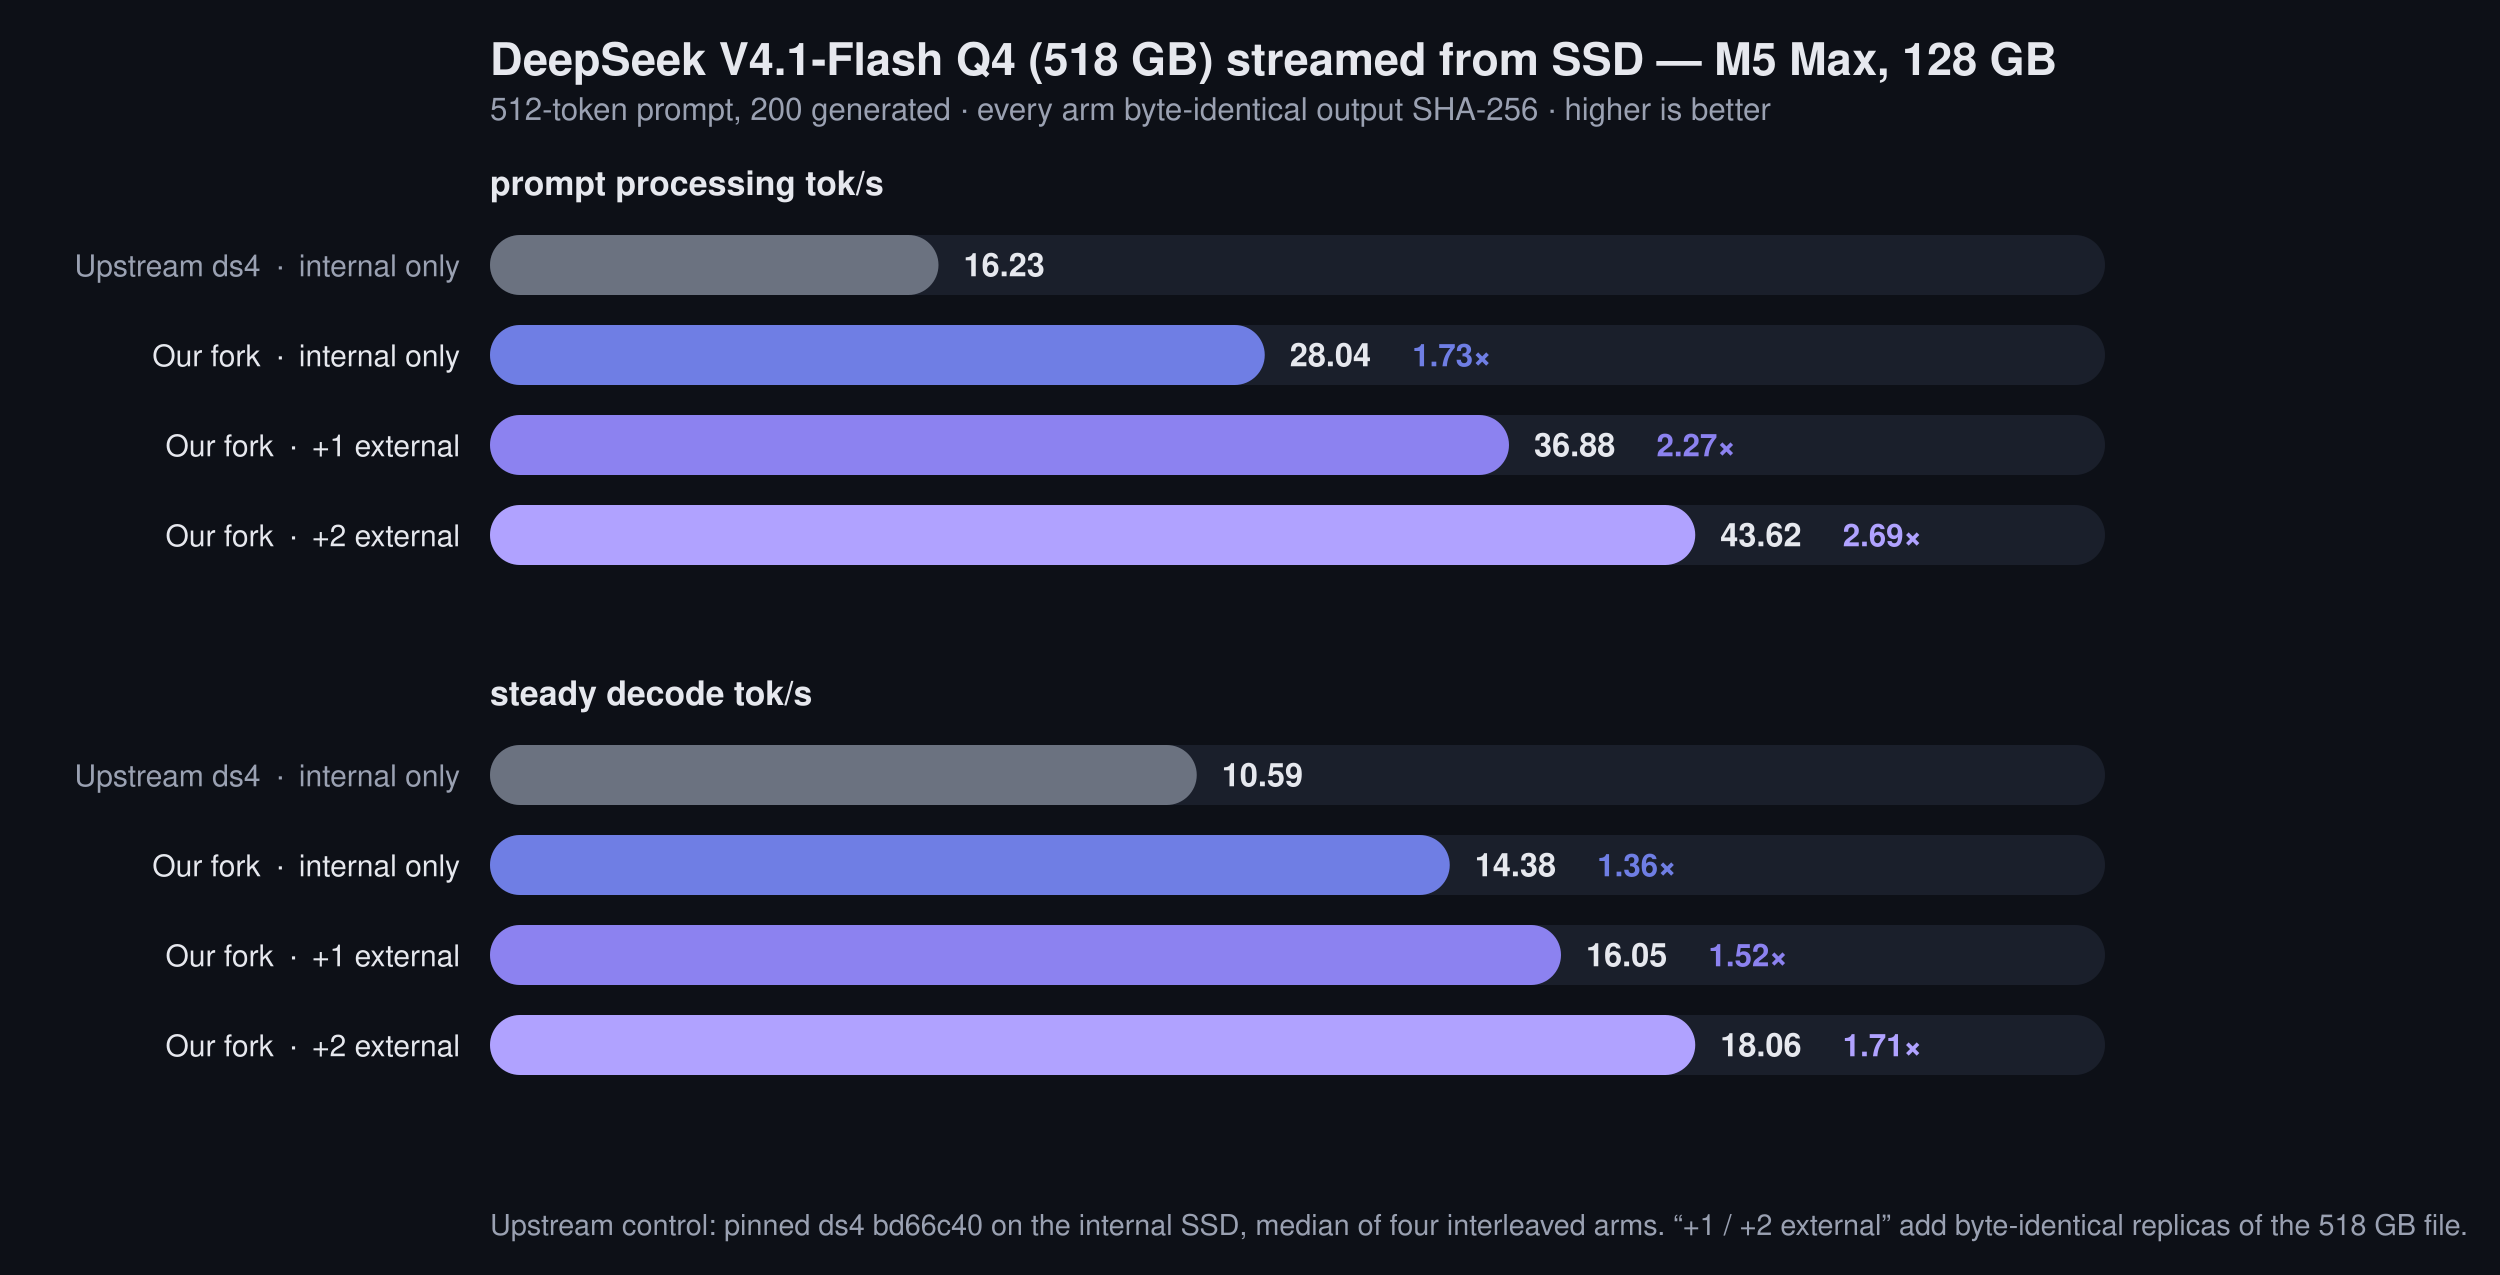
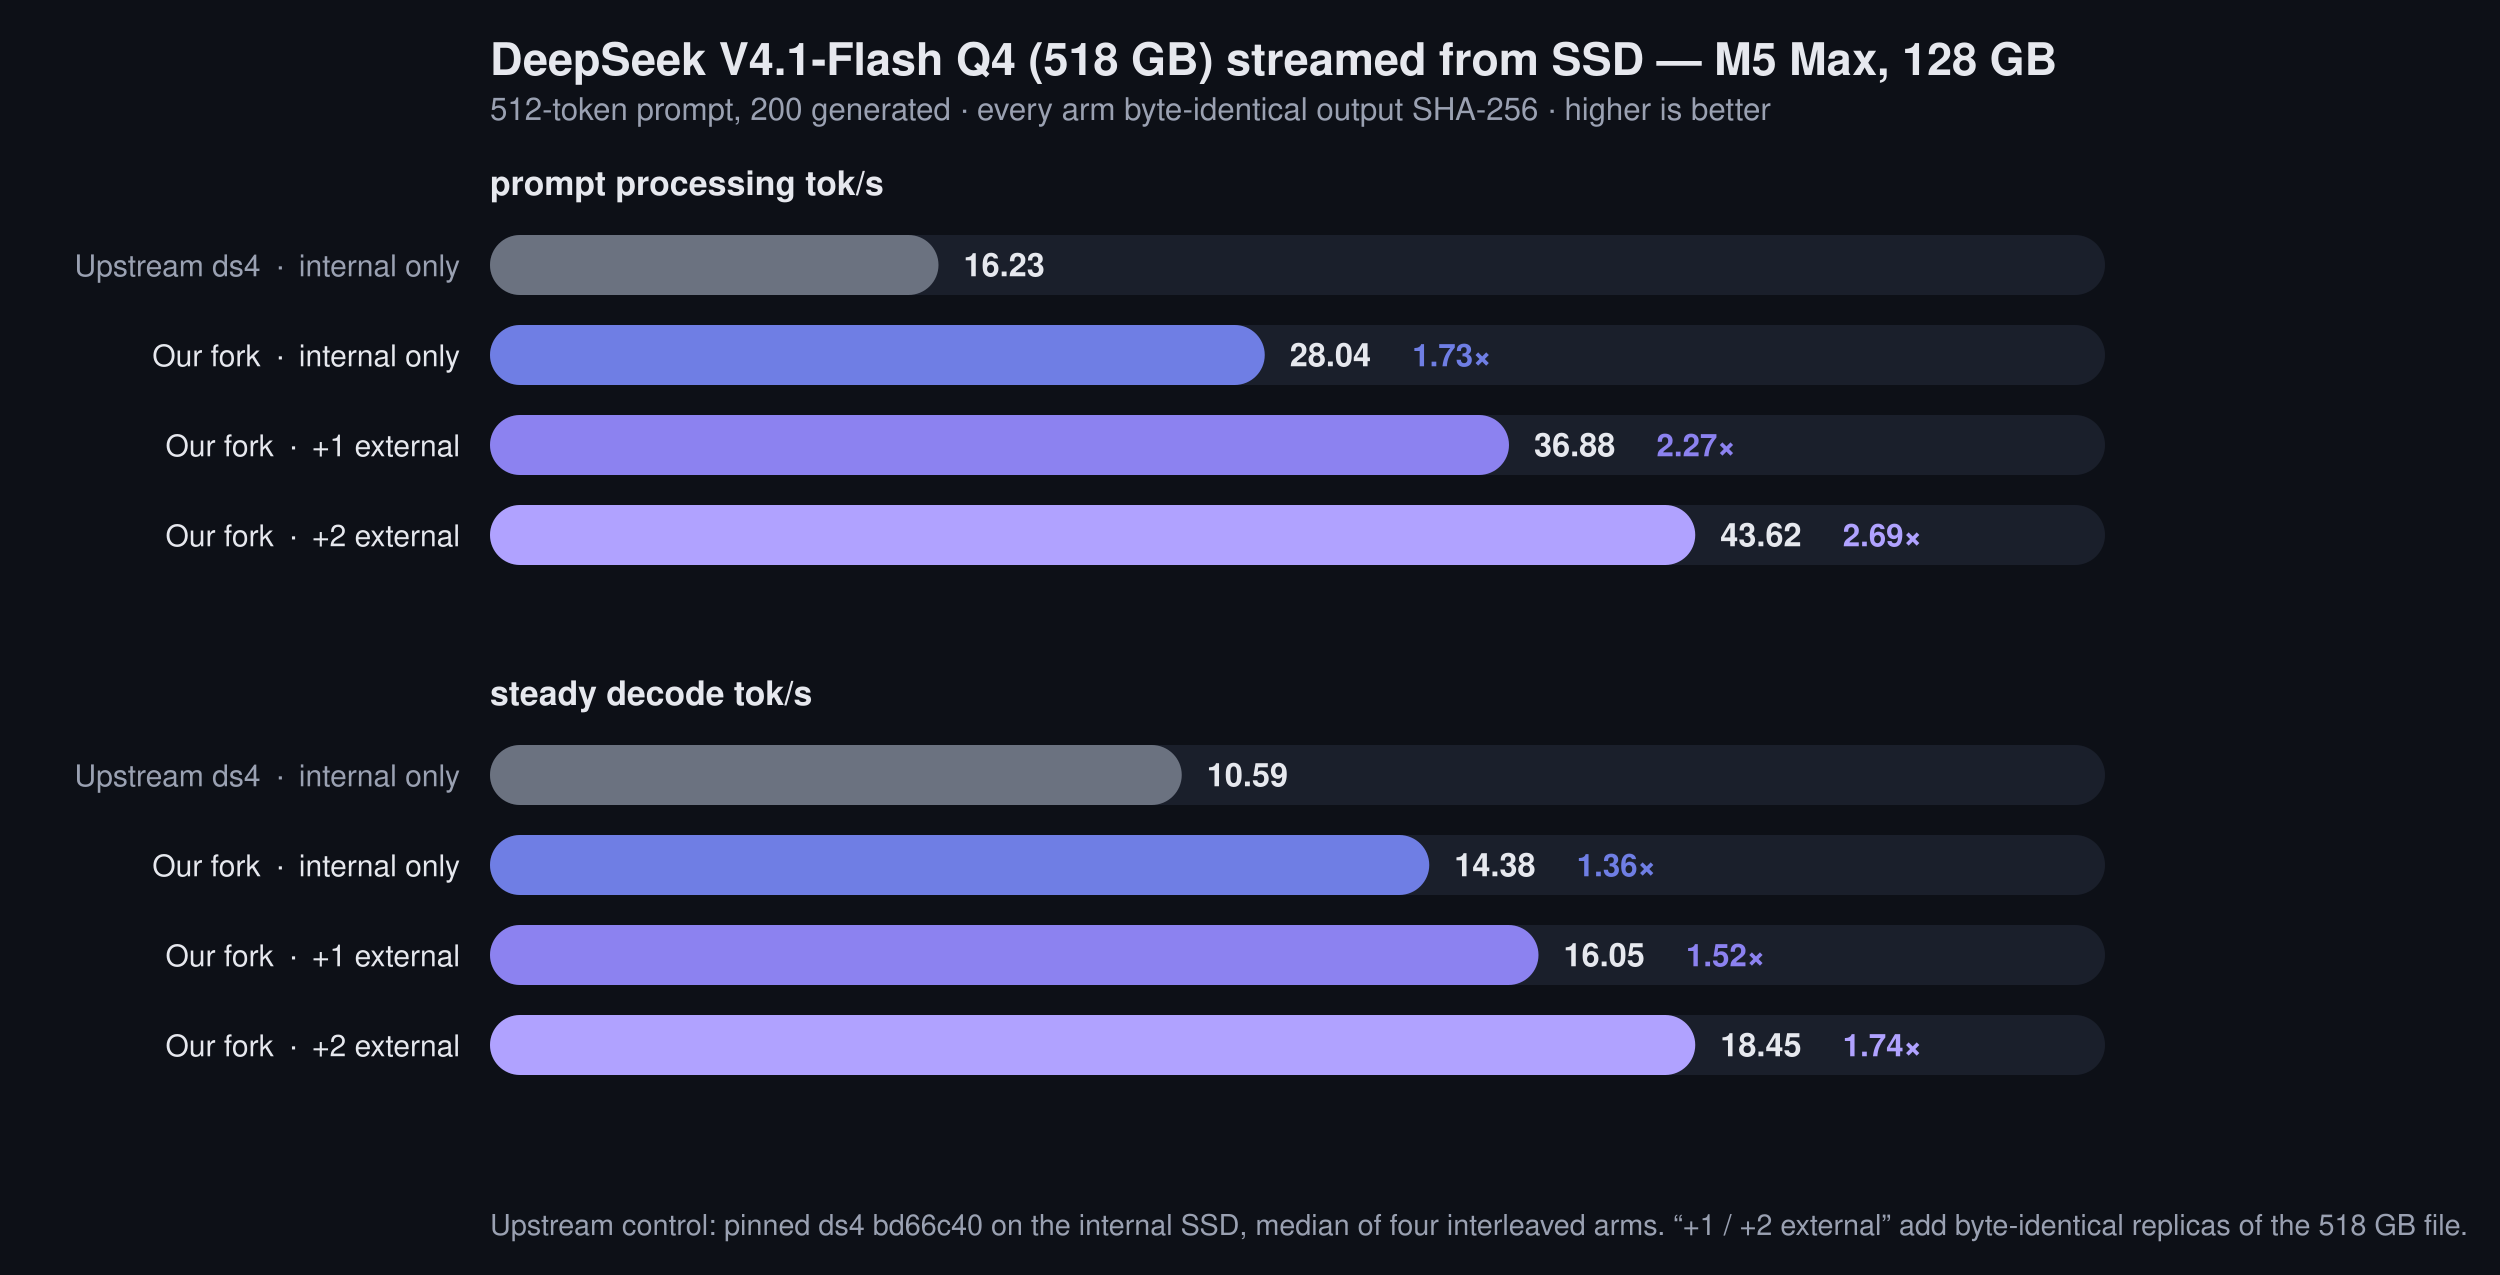
<svg xmlns="http://www.w3.org/2000/svg" viewBox="0 0 1000 510" width="1000" height="510" font-family="-apple-system,BlinkMacSystemFont,Segoe UI,Helvetica,Arial,sans-serif">
  <rect width="1000" height="510" fill="#0d1017" />
  <text x="196" y="30" font-size="18" font-weight="700" fill="#e6e8ee">DeepSeek V4.1-Flash Q4 (518 GB) streamed from SSD — M5 Max, 128 GB</text>
  <text x="196" y="48" font-size="12.5" fill="#9aa1b2">512-token prompt, 200 generated · every arm byte-identical output SHA-256 · higher is better</text>
  <text x="196" y="78" font-size="13.5" font-weight="700" fill="#e6e8ee">prompt processing tok/s</text>
  <text x="184" y="110.5" font-size="12" text-anchor="end" fill="#9aa1b2">Upstream ds4 · internal only</text>
  <rect x="196" y="94" width="646.0" height="24" rx="12" fill="#1a1f2b" />
  <rect x="196" y="94" width="179.4" height="24" rx="12" fill="#6b7280" />
  <text x="385.4" y="110.5" font-size="13" font-weight="700" fill="#e6e8ee">16.23</text>
  <text x="184" y="146.5" font-size="12" text-anchor="end" fill="#e6e8ee">Our fork · internal only</text>
  <rect x="196" y="130" width="646.0" height="24" rx="12" fill="#1a1f2b" />
  <rect x="196" y="130" width="309.9" height="24" rx="12" fill="#6f7ee4" />
  <text x="515.9" y="146.5" font-size="13" font-weight="700" fill="#e6e8ee">28.04</text>
  <text x="564.9" y="146.5" font-size="12.5" font-weight="600" fill="#6f7ee4">1.73×</text>
  <text x="184" y="182.5" font-size="12" text-anchor="end" fill="#e6e8ee">Our fork · +1 external</text>
  <rect x="196" y="166" width="646.0" height="24" rx="12" fill="#1a1f2b" />
  <rect x="196" y="166" width="407.6" height="24" rx="12" fill="#8c82f0" />
  <text x="613.6" y="182.5" font-size="13" font-weight="700" fill="#e6e8ee">36.88</text>
  <text x="662.6" y="182.5" font-size="12.5" font-weight="600" fill="#8c82f0">2.27×</text>
  <text x="184" y="218.5" font-size="12" text-anchor="end" fill="#e6e8ee">Our fork · +2 external</text>
  <rect x="196" y="202" width="646.0" height="24" rx="12" fill="#1a1f2b" />
  <rect x="196" y="202" width="482.1" height="24" rx="12" fill="#b0a2ff" />
  <text x="688.1" y="218.5" font-size="13" font-weight="700" fill="#e6e8ee">43.62</text>
  <text x="737.1" y="218.5" font-size="12.5" font-weight="600" fill="#b0a2ff">2.69×</text>
  <text x="196" y="282" font-size="13.5" font-weight="700" fill="#e6e8ee">steady decode tok/s</text>
  <text x="184" y="314.5" font-size="12" text-anchor="end" fill="#9aa1b2">Upstream ds4 · internal only</text>
  <rect x="196" y="298" width="646.0" height="24" rx="12" fill="#1a1f2b" />
-   <rect x="196" y="298" width="282.7" height="24" rx="12" fill="#6b7280" />
-   <text x="488.7" y="314.5" font-size="13" font-weight="700" fill="#e6e8ee">10.59</text>
+   <rect x="196" y="298" width="276.7" height="24" rx="12" fill="#6b7280" />
+   <text x="482.7" y="314.5" font-size="13" font-weight="700" fill="#e6e8ee">10.59</text>
  <text x="184" y="350.5" font-size="12" text-anchor="end" fill="#e6e8ee">Our fork · internal only</text>
  <rect x="196" y="334" width="646.0" height="24" rx="12" fill="#1a1f2b" />
-   <rect x="196" y="334" width="383.9" height="24" rx="12" fill="#6f7ee4" />
-   <text x="589.9" y="350.5" font-size="13" font-weight="700" fill="#e6e8ee">14.38</text>
-   <text x="638.9" y="350.5" font-size="12.5" font-weight="600" fill="#6f7ee4">1.36×</text>
+   <rect x="196" y="334" width="375.7" height="24" rx="12" fill="#6f7ee4" />
+   <text x="581.7" y="350.5" font-size="13" font-weight="700" fill="#e6e8ee">14.38</text>
+   <text x="630.7" y="350.5" font-size="12.5" font-weight="600" fill="#6f7ee4">1.36×</text>
  <text x="184" y="386.5" font-size="12" text-anchor="end" fill="#e6e8ee">Our fork · +1 external</text>
  <rect x="196" y="370" width="646.0" height="24" rx="12" fill="#1a1f2b" />
-   <rect x="196" y="370" width="428.4" height="24" rx="12" fill="#8c82f0" />
-   <text x="634.4" y="386.5" font-size="13" font-weight="700" fill="#e6e8ee">16.05</text>
-   <text x="683.4" y="386.5" font-size="12.5" font-weight="600" fill="#8c82f0">1.52×</text>
+   <rect x="196" y="370" width="419.4" height="24" rx="12" fill="#8c82f0" />
+   <text x="625.4" y="386.5" font-size="13" font-weight="700" fill="#e6e8ee">16.05</text>
+   <text x="674.4" y="386.5" font-size="12.5" font-weight="600" fill="#8c82f0">1.52×</text>
  <text x="184" y="422.5" font-size="12" text-anchor="end" fill="#e6e8ee">Our fork · +2 external</text>
  <rect x="196" y="406" width="646.0" height="24" rx="12" fill="#1a1f2b" />
  <rect x="196" y="406" width="482.1" height="24" rx="12" fill="#b0a2ff" />
-   <text x="688.1" y="422.5" font-size="13" font-weight="700" fill="#e6e8ee">18.06</text>
-   <text x="737.1" y="422.5" font-size="12.5" font-weight="600" fill="#b0a2ff">1.71×</text>
+   <text x="688.1" y="422.5" font-size="13" font-weight="700" fill="#e6e8ee">18.45</text>
+   <text x="737.1" y="422.5" font-size="12.5" font-weight="600" fill="#b0a2ff">1.74×</text>
  <text x="196" y="494" font-size="11.5" fill="#9aa1b2">Upstream control: pinned ds4 bd66c40 on the internal SSD, median of four interleaved arms. “+1 / +2 external” add byte-identical replicas of the 518 GB file.</text>
</svg>
